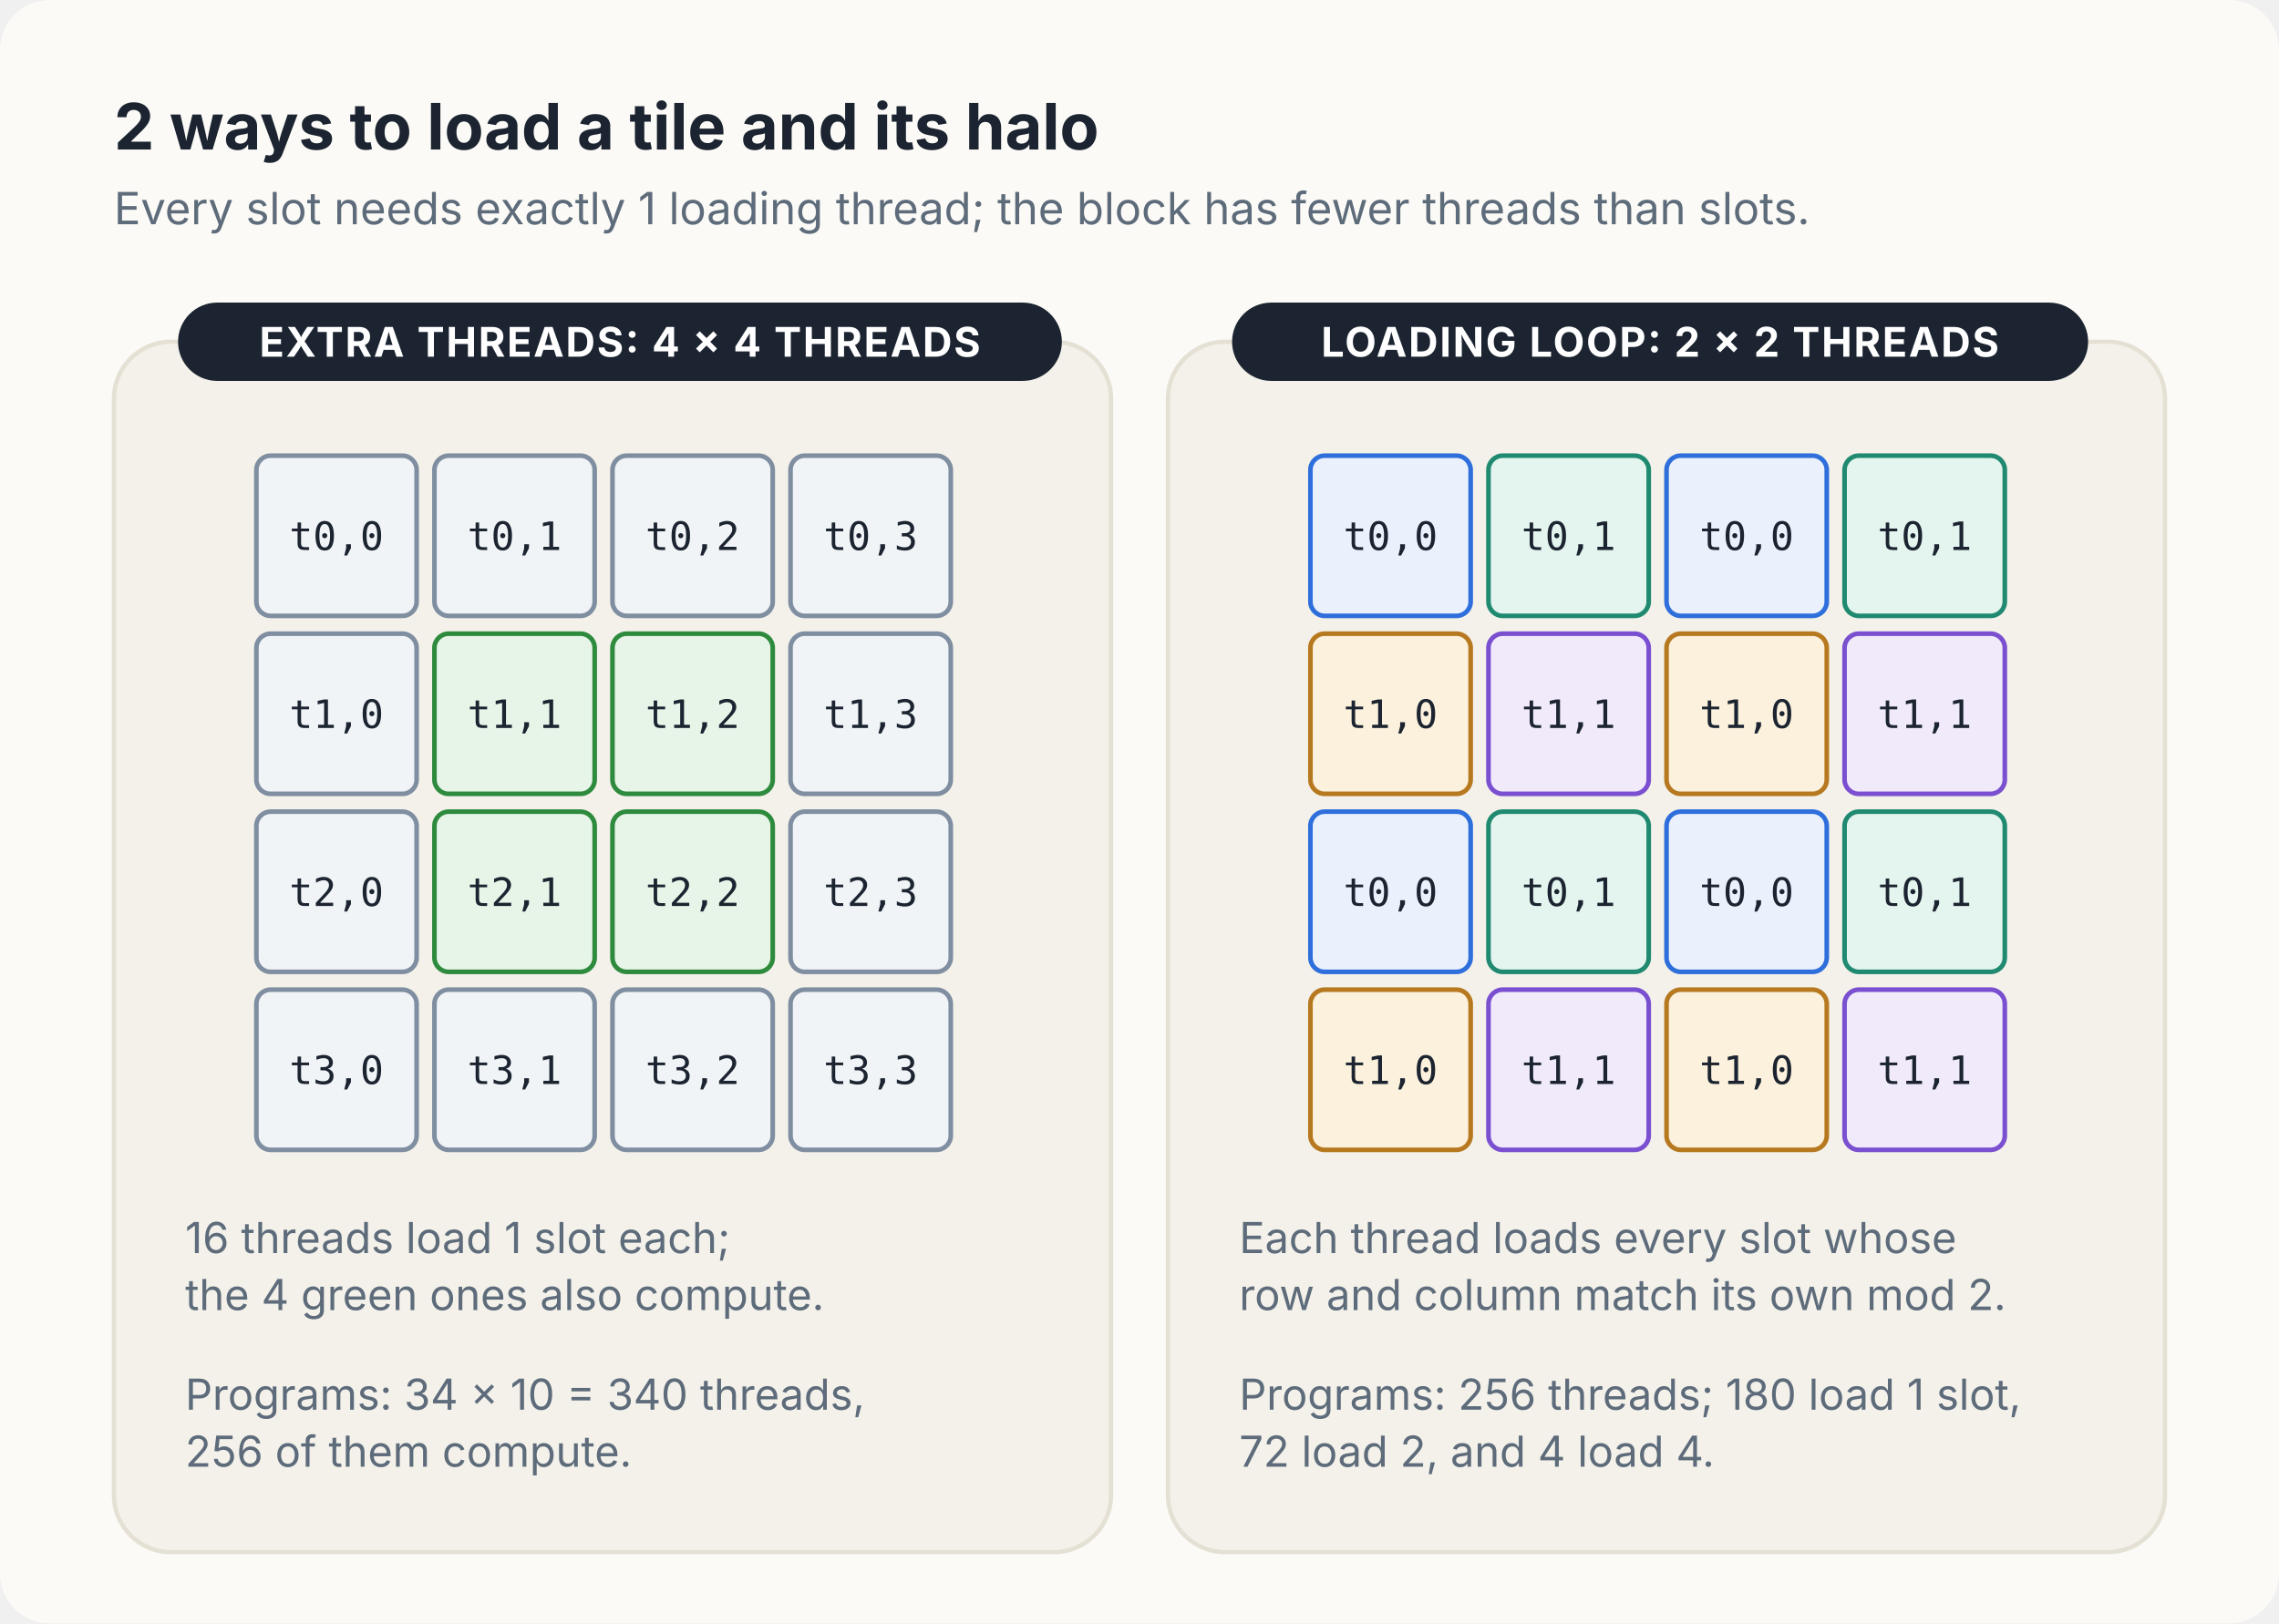
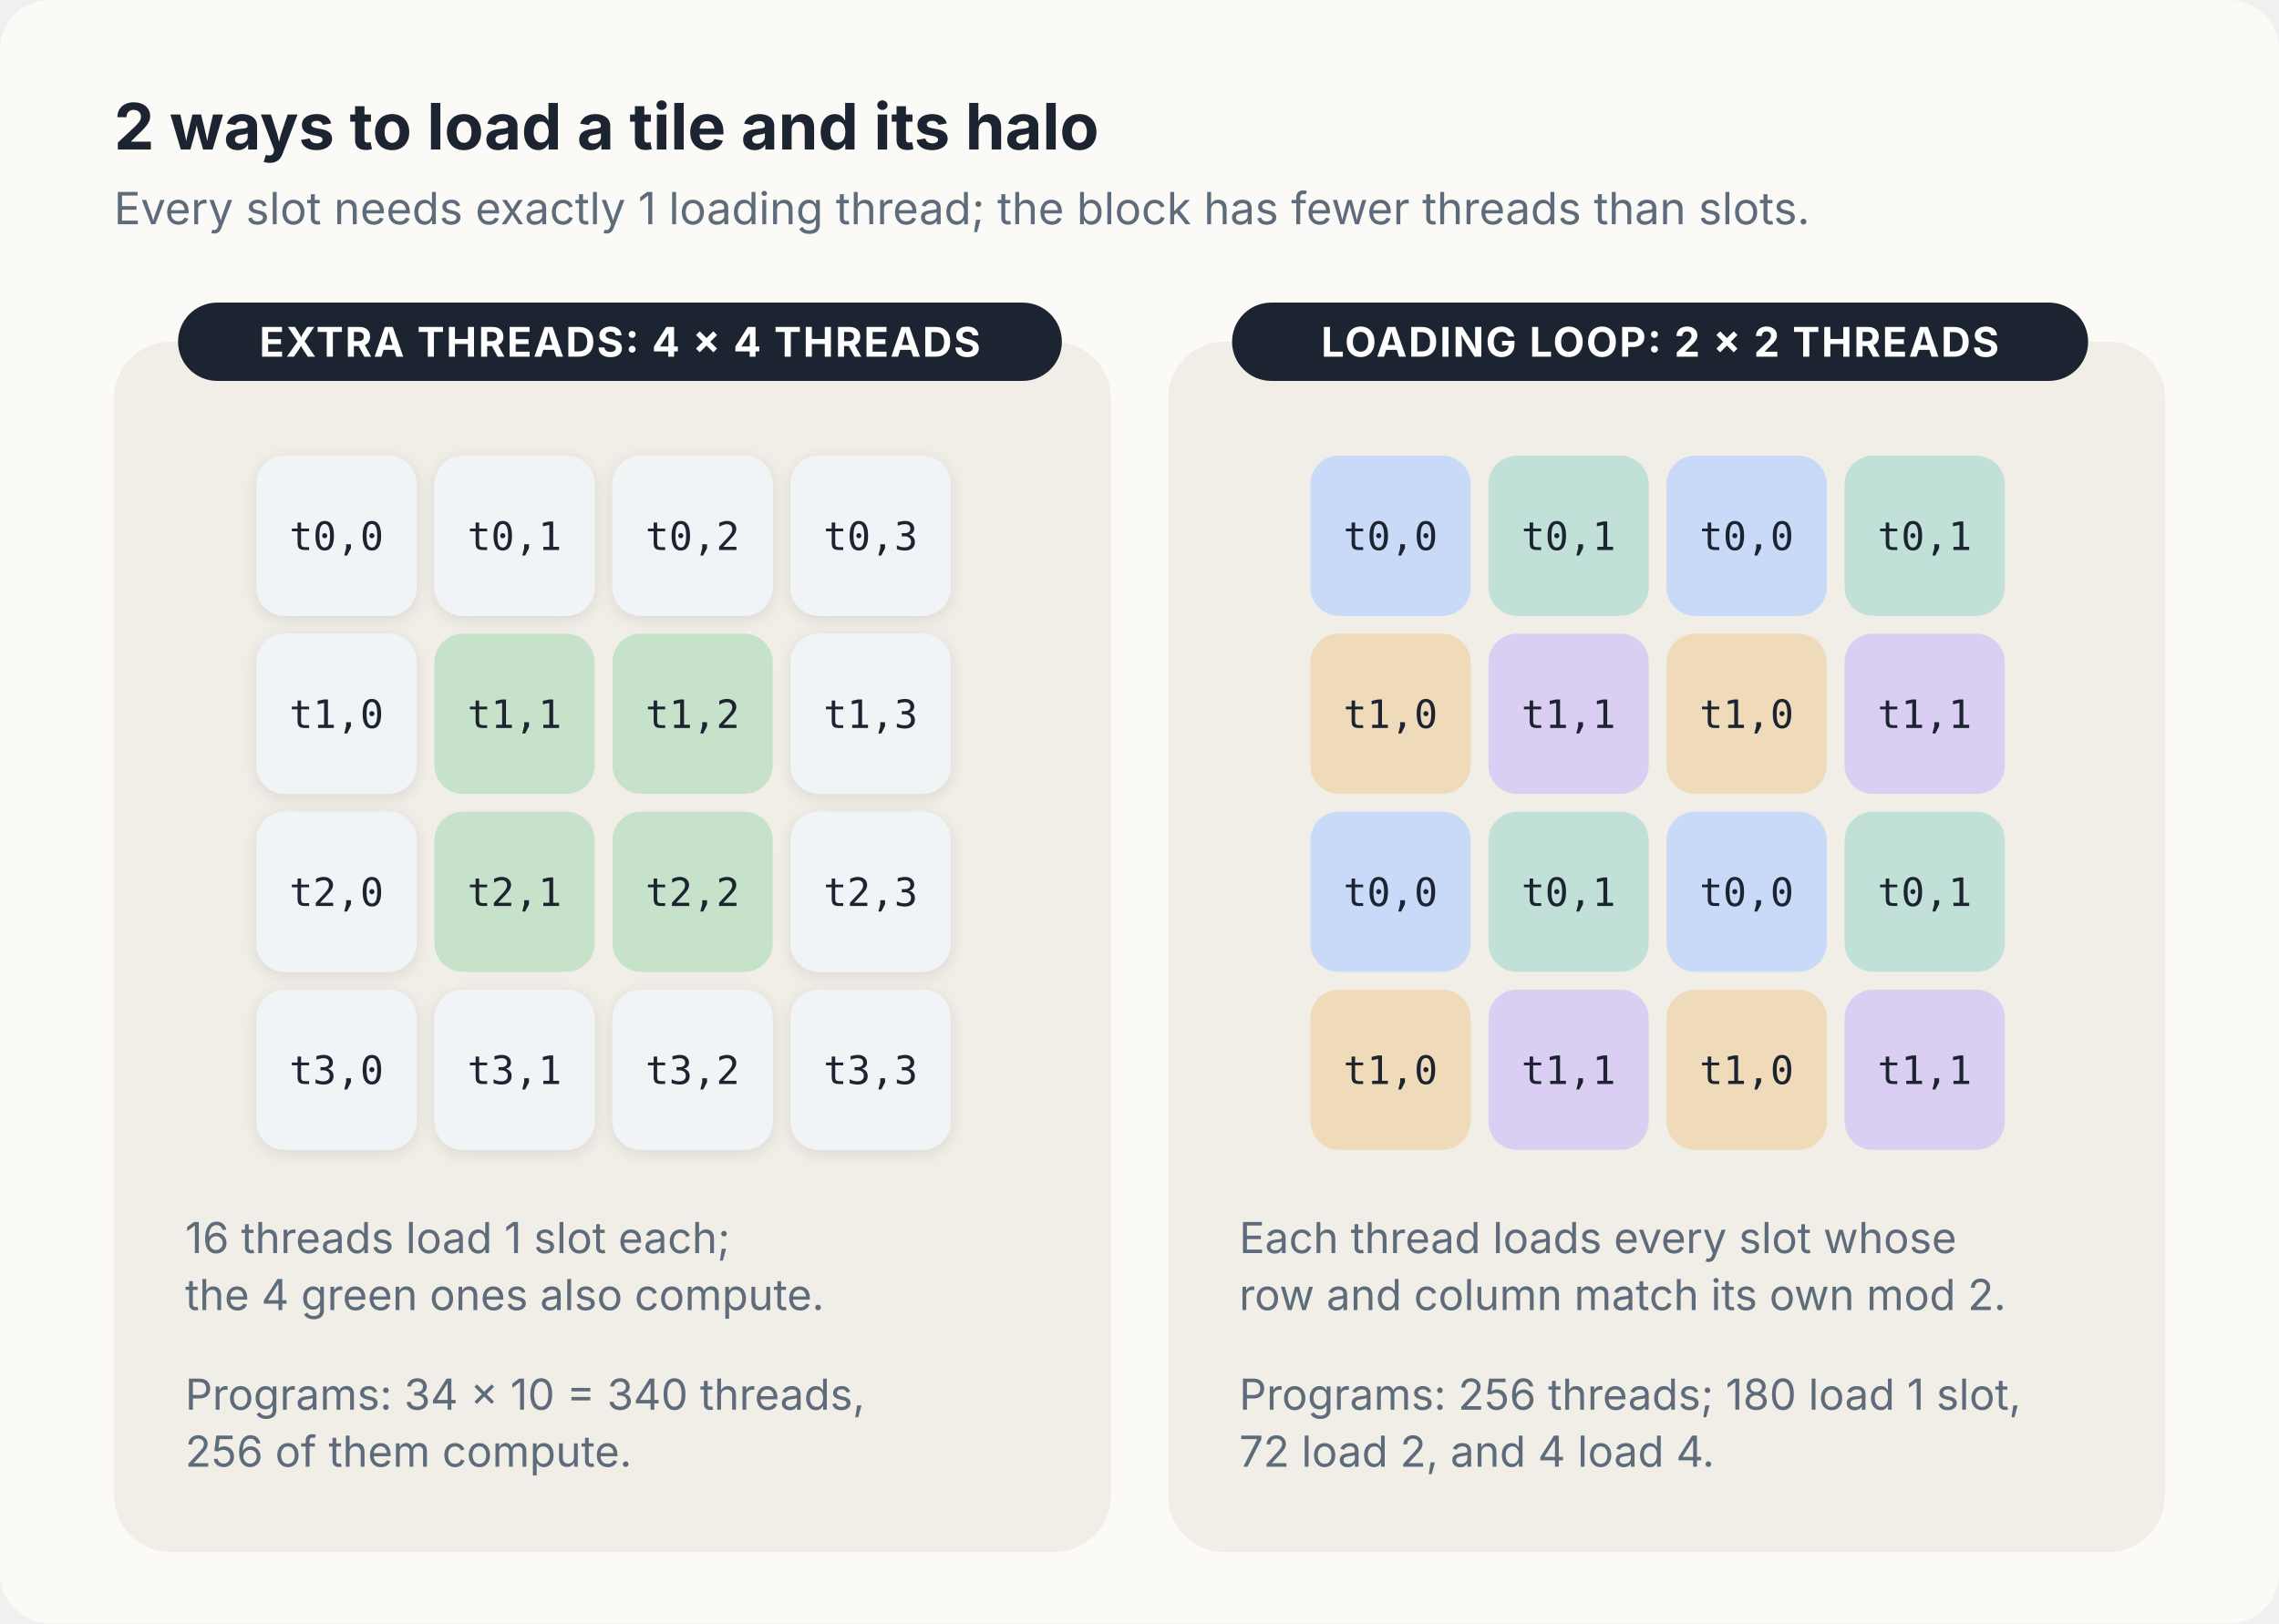
<svg xmlns="http://www.w3.org/2000/svg" viewBox="0 0 640 456" width="640" height="456" role="img" aria-label="Two ways to load the 4 by 4 tile of block (1, 1). Left, extra threads: the block has 4 by 4 = 16 threads, 1 per slot; all 16 load, and only the inner 4 compute. Right, a loop: the block has 2 by 2 = 4 threads, and each loads 4 slots, at rows threadIdx.y and threadIdx.y + 2 and columns threadIdx.x and threadIdx.x + 2; the slots are colored by the thread that loads them. A note gives the counts for the programs: 34 by 10 = 340 threads, 256 of which compute; or 256 threads, of which 180 load 1 slot, 72 load 2 and 4 load 4.">
+   <defs>
+     <filter id="m3-shadow" x="-10%" y="-20%" width="120%" height="160%">
+       <feDropShadow dx="0" dy="1" stdDeviation="1" flood-color="#000" flood-opacity="0.18" />
+       <feDropShadow dx="0" dy="1" stdDeviation="2" flood-color="#000" flood-opacity="0.10" />
+     </filter>
+   </defs>
  <style>
    text { font-family: Inter, "Segoe UI", "Helvetica Neue", Helvetica, Arial, sans-serif; fill: #1B2430; }
    .title { font-size: 18px; font-weight: 650; }
    .lede { font-size: 12.5px; fill: #5D6B7A; }
    .name { font-size: 14px; font-weight: 650; }
    .sub { font-size: 12px; fill: #5D6B7A; }
    .note { font-size: 12px; fill: #5D6B7A; }
    .tab { font-size: 11.5px; font-weight: 650; letter-spacing: 0.04em; fill: #5D6B7A; }
    .mono { font-family: "JetBrains Mono", "SF Mono", Menlo, Consolas, monospace; font-size: 12px; }
    .dim { fill: #8794A3; }
    .strong { font-weight: 700; }
    .trap { fill: #CF4526; font-weight: 700; }
    .pill { font-size: 11px; font-weight: 600; }
    .wire { fill: none; stroke: #3F5873; stroke-width: 1.8; stroke-linecap: round; stroke-linejoin: round; }
    .wire.danger { stroke: #CF4526; stroke-dasharray: 6 5; }
    .wire.idle { stroke: #7F8EA0; stroke-dasharray: 2 5; }
  </style>
  <defs>
    <filter id="lift" x="-10%" y="-10%" width="120%" height="135%">
      <feDropShadow dx="0" dy="2" stdDeviation="3" flood-color="#1B2430" flood-opacity="0.13" />
    </filter>
    <linearGradient id="thor-body" x1="0" y1="0" x2="0" y2="1">
      <stop offset="0" stop-color="#C6CCD5" />
      <stop offset="1" stop-color="#979EA9" />
    </linearGradient>
    <linearGradient id="switch-body" x1="0" y1="0" x2="0" y2="1">
      <stop offset="0" stop-color="#3B4656" />
      <stop offset="1" stop-color="#232B37" />
    </linearGradient>
-     <marker id="head" viewBox="0 0 10 10" refX="8.5" refY="5" markerUnits="userSpaceOnUse" markerWidth="11" markerHeight="11" orient="auto">
-       <path d="M0.5,1 L9,5 L0.5,9 Z" fill="#3F5873" />
+     <marker id="head" viewBox="0 0 12 9" refX="6" refY="4.5" markerUnits="userSpaceOnUse" markerWidth="12" markerHeight="9" orient="auto">
+       <path d="M0,0 L12,4.5 L0,9 L3.5,4.5 Z" fill="#3F5873" />
    </marker>
-     <marker id="head-danger" viewBox="0 0 10 10" refX="8.5" refY="5" markerUnits="userSpaceOnUse" markerWidth="11" markerHeight="11" orient="auto">
-       <path d="M0.5,1 L9,5 L0.5,9 Z" fill="#CF4526" />
+     <marker id="head-danger" viewBox="0 0 12 9" refX="6" refY="4.5" markerUnits="userSpaceOnUse" markerWidth="12" markerHeight="9" orient="auto">
+       <path d="M0,0 L12,4.5 L0,9 L3.5,4.5 Z" fill="#CF4526" />
    </marker>
-     <marker id="head-idle" viewBox="0 0 10 10" refX="8.5" refY="5" markerUnits="userSpaceOnUse" markerWidth="11" markerHeight="11" orient="auto">
-       <path d="M0.5,1 L9,5 L0.5,9 Z" fill="#7F8EA0" />
+     <marker id="head-idle" viewBox="0 0 12 9" refX="6" refY="4.5" markerUnits="userSpaceOnUse" markerWidth="12" markerHeight="9" orient="auto">
+       <path d="M0,0 L12,4.5 L0,9 L3.5,4.5 Z" fill="#7F8EA0" />
    </marker>
  </defs>
  <rect width="640" height="456" rx="14" fill="#FBFAF6" />
  <text x="32.0" y="42.0" class="title" text-anchor="start" xml:space="preserve">2 ways to load a tile and its halo</text>
  <text x="32.0" y="63.0" class="lede" text-anchor="start" xml:space="preserve">Every slot needs exactly 1 loading thread; the block has fewer threads than slots.</text>
-   <rect x="32" y="96" width="280" height="340" rx="16" fill="#F3F1EA" stroke="#E4E0D4" stroke-width="1.2" />
+   <rect x="32" y="96" width="280" height="340" rx="16" fill="#F0EEE6" stroke="none" stroke-width="1.2" />
  <rect x="50" y="85" width="248.2" height="22" rx="11" fill="#1B2430" />
  <text x="174.1" y="100.2" class="tab" text-anchor="middle" style="fill:#FFFFFF" xml:space="preserve">EXTRA THREADS: 4 × 4 THREADS</text>
-   <rect x="328" y="96" width="280" height="340" rx="16" fill="#F3F1EA" stroke="#E4E0D4" stroke-width="1.2" />
+   <rect x="328" y="96" width="280" height="340" rx="16" fill="#F0EEE6" stroke="none" stroke-width="1.2" />
  <rect x="346" y="85" width="240.4" height="22" rx="11" fill="#1B2430" />
  <text x="466.2" y="100.2" class="tab" text-anchor="middle" style="fill:#FFFFFF" xml:space="preserve">LOADING LOOP: 2 × 2 THREADS</text>
-   <rect x="72.0" y="128.0" width="45.0" height="45.0" rx="4" fill="#F1F4F7" stroke="#7F8EA0" stroke-width="1.3" />
+   <rect filter="url(#m3-shadow)" x="72.0" y="128.0" width="45.0" height="45.0" rx="8" fill="#F1F4F7" stroke="none" stroke-width="1.3" />
  <text x="94.5" y="154.5" class="mono" text-anchor="middle" style="font-size:11px;fill:#1B2430" xml:space="preserve">t0,0</text>
-   <rect x="122.0" y="128.0" width="45.0" height="45.0" rx="4" fill="#F1F4F7" stroke="#7F8EA0" stroke-width="1.3" />
+   <rect filter="url(#m3-shadow)" x="122.0" y="128.0" width="45.0" height="45.0" rx="8" fill="#F1F4F7" stroke="none" stroke-width="1.3" />
  <text x="144.5" y="154.5" class="mono" text-anchor="middle" style="font-size:11px;fill:#1B2430" xml:space="preserve">t0,1</text>
-   <rect x="172.0" y="128.0" width="45.0" height="45.0" rx="4" fill="#F1F4F7" stroke="#7F8EA0" stroke-width="1.3" />
+   <rect filter="url(#m3-shadow)" x="172.0" y="128.0" width="45.0" height="45.0" rx="8" fill="#F1F4F7" stroke="none" stroke-width="1.3" />
  <text x="194.5" y="154.5" class="mono" text-anchor="middle" style="font-size:11px;fill:#1B2430" xml:space="preserve">t0,2</text>
-   <rect x="222.0" y="128.0" width="45.0" height="45.0" rx="4" fill="#F1F4F7" stroke="#7F8EA0" stroke-width="1.3" />
+   <rect filter="url(#m3-shadow)" x="222.0" y="128.0" width="45.0" height="45.0" rx="8" fill="#F1F4F7" stroke="none" stroke-width="1.3" />
  <text x="244.5" y="154.5" class="mono" text-anchor="middle" style="font-size:11px;fill:#1B2430" xml:space="preserve">t0,3</text>
-   <rect x="72.0" y="178.0" width="45.0" height="45.0" rx="4" fill="#F1F4F7" stroke="#7F8EA0" stroke-width="1.3" />
+   <rect filter="url(#m3-shadow)" x="72.0" y="178.0" width="45.0" height="45.0" rx="8" fill="#F1F4F7" stroke="none" stroke-width="1.3" />
  <text x="94.5" y="204.5" class="mono" text-anchor="middle" style="font-size:11px;fill:#1B2430" xml:space="preserve">t1,0</text>
-   <rect x="122.0" y="178.0" width="45.0" height="45.0" rx="4" fill="#E7F5E9" stroke="#2E8B3D" stroke-width="1.3" />
+   <rect x="122.0" y="178.0" width="45.0" height="45.0" rx="8" fill="#C6E2CA" stroke="none" stroke-width="1.3" />
  <text x="144.5" y="204.5" class="mono" text-anchor="middle" style="font-size:11px;fill:#1B2430" xml:space="preserve">t1,1</text>
-   <rect x="172.0" y="178.0" width="45.0" height="45.0" rx="4" fill="#E7F5E9" stroke="#2E8B3D" stroke-width="1.3" />
+   <rect x="172.0" y="178.0" width="45.0" height="45.0" rx="8" fill="#C6E2CA" stroke="none" stroke-width="1.3" />
  <text x="194.5" y="204.5" class="mono" text-anchor="middle" style="font-size:11px;fill:#1B2430" xml:space="preserve">t1,2</text>
-   <rect x="222.0" y="178.0" width="45.0" height="45.0" rx="4" fill="#F1F4F7" stroke="#7F8EA0" stroke-width="1.3" />
+   <rect filter="url(#m3-shadow)" x="222.0" y="178.0" width="45.0" height="45.0" rx="8" fill="#F1F4F7" stroke="none" stroke-width="1.3" />
  <text x="244.5" y="204.5" class="mono" text-anchor="middle" style="font-size:11px;fill:#1B2430" xml:space="preserve">t1,3</text>
-   <rect x="72.0" y="228.0" width="45.0" height="45.0" rx="4" fill="#F1F4F7" stroke="#7F8EA0" stroke-width="1.3" />
+   <rect filter="url(#m3-shadow)" x="72.0" y="228.0" width="45.0" height="45.0" rx="8" fill="#F1F4F7" stroke="none" stroke-width="1.3" />
  <text x="94.5" y="254.5" class="mono" text-anchor="middle" style="font-size:11px;fill:#1B2430" xml:space="preserve">t2,0</text>
-   <rect x="122.0" y="228.0" width="45.0" height="45.0" rx="4" fill="#E7F5E9" stroke="#2E8B3D" stroke-width="1.3" />
+   <rect x="122.0" y="228.0" width="45.0" height="45.0" rx="8" fill="#C6E2CA" stroke="none" stroke-width="1.3" />
  <text x="144.5" y="254.5" class="mono" text-anchor="middle" style="font-size:11px;fill:#1B2430" xml:space="preserve">t2,1</text>
-   <rect x="172.0" y="228.0" width="45.0" height="45.0" rx="4" fill="#E7F5E9" stroke="#2E8B3D" stroke-width="1.3" />
+   <rect x="172.0" y="228.0" width="45.0" height="45.0" rx="8" fill="#C6E2CA" stroke="none" stroke-width="1.3" />
  <text x="194.5" y="254.5" class="mono" text-anchor="middle" style="font-size:11px;fill:#1B2430" xml:space="preserve">t2,2</text>
-   <rect x="222.0" y="228.0" width="45.0" height="45.0" rx="4" fill="#F1F4F7" stroke="#7F8EA0" stroke-width="1.3" />
+   <rect filter="url(#m3-shadow)" x="222.0" y="228.0" width="45.0" height="45.0" rx="8" fill="#F1F4F7" stroke="none" stroke-width="1.3" />
  <text x="244.5" y="254.5" class="mono" text-anchor="middle" style="font-size:11px;fill:#1B2430" xml:space="preserve">t2,3</text>
-   <rect x="72.0" y="278.0" width="45.0" height="45.0" rx="4" fill="#F1F4F7" stroke="#7F8EA0" stroke-width="1.3" />
+   <rect filter="url(#m3-shadow)" x="72.0" y="278.0" width="45.0" height="45.0" rx="8" fill="#F1F4F7" stroke="none" stroke-width="1.3" />
  <text x="94.5" y="304.5" class="mono" text-anchor="middle" style="font-size:11px;fill:#1B2430" xml:space="preserve">t3,0</text>
-   <rect x="122.0" y="278.0" width="45.0" height="45.0" rx="4" fill="#F1F4F7" stroke="#7F8EA0" stroke-width="1.3" />
+   <rect filter="url(#m3-shadow)" x="122.0" y="278.0" width="45.0" height="45.0" rx="8" fill="#F1F4F7" stroke="none" stroke-width="1.3" />
  <text x="144.5" y="304.5" class="mono" text-anchor="middle" style="font-size:11px;fill:#1B2430" xml:space="preserve">t3,1</text>
-   <rect x="172.0" y="278.0" width="45.0" height="45.0" rx="4" fill="#F1F4F7" stroke="#7F8EA0" stroke-width="1.3" />
+   <rect filter="url(#m3-shadow)" x="172.0" y="278.0" width="45.0" height="45.0" rx="8" fill="#F1F4F7" stroke="none" stroke-width="1.3" />
  <text x="194.5" y="304.5" class="mono" text-anchor="middle" style="font-size:11px;fill:#1B2430" xml:space="preserve">t3,2</text>
-   <rect x="222.0" y="278.0" width="45.0" height="45.0" rx="4" fill="#F1F4F7" stroke="#7F8EA0" stroke-width="1.3" />
+   <rect filter="url(#m3-shadow)" x="222.0" y="278.0" width="45.0" height="45.0" rx="8" fill="#F1F4F7" stroke="none" stroke-width="1.3" />
  <text x="244.5" y="304.5" class="mono" text-anchor="middle" style="font-size:11px;fill:#1B2430" xml:space="preserve">t3,3</text>
-   <rect x="368.0" y="128.0" width="45.0" height="45.0" rx="4" fill="#EAF1FD" stroke="#2F6FDB" stroke-width="1.3" />
+   <rect x="368.0" y="128.0" width="45.0" height="45.0" rx="8" fill="#C8DAF7" stroke="none" stroke-width="1.3" />
  <text x="390.5" y="154.5" class="mono" text-anchor="middle" style="font-size:11px;fill:#1B2430" xml:space="preserve">t0,0</text>
-   <rect x="418.0" y="128.0" width="45.0" height="45.0" rx="4" fill="#E4F4EF" stroke="#1F8A70" stroke-width="1.3" />
+   <rect x="418.0" y="128.0" width="45.0" height="45.0" rx="8" fill="#C1E1D8" stroke="none" stroke-width="1.3" />
  <text x="440.5" y="154.5" class="mono" text-anchor="middle" style="font-size:11px;fill:#1B2430" xml:space="preserve">t0,1</text>
-   <rect x="468.0" y="128.0" width="45.0" height="45.0" rx="4" fill="#EAF1FD" stroke="#2F6FDB" stroke-width="1.3" />
+   <rect x="468.0" y="128.0" width="45.0" height="45.0" rx="8" fill="#C8DAF7" stroke="none" stroke-width="1.3" />
  <text x="490.5" y="154.5" class="mono" text-anchor="middle" style="font-size:11px;fill:#1B2430" xml:space="preserve">t0,0</text>
-   <rect x="518.0" y="128.0" width="45.0" height="45.0" rx="4" fill="#E4F4EF" stroke="#1F8A70" stroke-width="1.3" />
+   <rect x="518.0" y="128.0" width="45.0" height="45.0" rx="8" fill="#C1E1D8" stroke="none" stroke-width="1.3" />
  <text x="540.5" y="154.5" class="mono" text-anchor="middle" style="font-size:11px;fill:#1B2430" xml:space="preserve">t0,1</text>
-   <rect x="368.0" y="178.0" width="45.0" height="45.0" rx="4" fill="#FBF1DC" stroke="#B7791F" stroke-width="1.3" />
+   <rect x="368.0" y="178.0" width="45.0" height="45.0" rx="8" fill="#EFDBBA" stroke="none" stroke-width="1.3" />
  <text x="390.5" y="204.5" class="mono" text-anchor="middle" style="font-size:11px;fill:#1B2430" xml:space="preserve">t1,0</text>
-   <rect x="418.0" y="178.0" width="45.0" height="45.0" rx="4" fill="#F0EAFB" stroke="#7A4FD0" stroke-width="1.3" />
+   <rect x="418.0" y="178.0" width="45.0" height="45.0" rx="8" fill="#DBCEF3" stroke="none" stroke-width="1.3" />
  <text x="440.5" y="204.5" class="mono" text-anchor="middle" style="font-size:11px;fill:#1B2430" xml:space="preserve">t1,1</text>
-   <rect x="468.0" y="178.0" width="45.0" height="45.0" rx="4" fill="#FBF1DC" stroke="#B7791F" stroke-width="1.3" />
+   <rect x="468.0" y="178.0" width="45.0" height="45.0" rx="8" fill="#EFDBBA" stroke="none" stroke-width="1.3" />
  <text x="490.5" y="204.5" class="mono" text-anchor="middle" style="font-size:11px;fill:#1B2430" xml:space="preserve">t1,0</text>
-   <rect x="518.0" y="178.0" width="45.0" height="45.0" rx="4" fill="#F0EAFB" stroke="#7A4FD0" stroke-width="1.3" />
+   <rect x="518.0" y="178.0" width="45.0" height="45.0" rx="8" fill="#DBCEF3" stroke="none" stroke-width="1.3" />
  <text x="540.5" y="204.5" class="mono" text-anchor="middle" style="font-size:11px;fill:#1B2430" xml:space="preserve">t1,1</text>
-   <rect x="368.0" y="228.0" width="45.0" height="45.0" rx="4" fill="#EAF1FD" stroke="#2F6FDB" stroke-width="1.3" />
+   <rect x="368.0" y="228.0" width="45.0" height="45.0" rx="8" fill="#C8DAF7" stroke="none" stroke-width="1.3" />
  <text x="390.5" y="254.5" class="mono" text-anchor="middle" style="font-size:11px;fill:#1B2430" xml:space="preserve">t0,0</text>
-   <rect x="418.0" y="228.0" width="45.0" height="45.0" rx="4" fill="#E4F4EF" stroke="#1F8A70" stroke-width="1.3" />
+   <rect x="418.0" y="228.0" width="45.0" height="45.0" rx="8" fill="#C1E1D8" stroke="none" stroke-width="1.3" />
  <text x="440.5" y="254.5" class="mono" text-anchor="middle" style="font-size:11px;fill:#1B2430" xml:space="preserve">t0,1</text>
-   <rect x="468.0" y="228.0" width="45.0" height="45.0" rx="4" fill="#EAF1FD" stroke="#2F6FDB" stroke-width="1.3" />
+   <rect x="468.0" y="228.0" width="45.0" height="45.0" rx="8" fill="#C8DAF7" stroke="none" stroke-width="1.3" />
  <text x="490.5" y="254.5" class="mono" text-anchor="middle" style="font-size:11px;fill:#1B2430" xml:space="preserve">t0,0</text>
-   <rect x="518.0" y="228.0" width="45.0" height="45.0" rx="4" fill="#E4F4EF" stroke="#1F8A70" stroke-width="1.3" />
+   <rect x="518.0" y="228.0" width="45.0" height="45.0" rx="8" fill="#C1E1D8" stroke="none" stroke-width="1.3" />
  <text x="540.5" y="254.5" class="mono" text-anchor="middle" style="font-size:11px;fill:#1B2430" xml:space="preserve">t0,1</text>
-   <rect x="368.0" y="278.0" width="45.0" height="45.0" rx="4" fill="#FBF1DC" stroke="#B7791F" stroke-width="1.3" />
+   <rect x="368.0" y="278.0" width="45.0" height="45.0" rx="8" fill="#EFDBBA" stroke="none" stroke-width="1.3" />
  <text x="390.5" y="304.5" class="mono" text-anchor="middle" style="font-size:11px;fill:#1B2430" xml:space="preserve">t1,0</text>
-   <rect x="418.0" y="278.0" width="45.0" height="45.0" rx="4" fill="#F0EAFB" stroke="#7A4FD0" stroke-width="1.3" />
+   <rect x="418.0" y="278.0" width="45.0" height="45.0" rx="8" fill="#DBCEF3" stroke="none" stroke-width="1.3" />
  <text x="440.5" y="304.5" class="mono" text-anchor="middle" style="font-size:11px;fill:#1B2430" xml:space="preserve">t1,1</text>
-   <rect x="468.0" y="278.0" width="45.0" height="45.0" rx="4" fill="#FBF1DC" stroke="#B7791F" stroke-width="1.3" />
+   <rect x="468.0" y="278.0" width="45.0" height="45.0" rx="8" fill="#EFDBBA" stroke="none" stroke-width="1.3" />
  <text x="490.5" y="304.5" class="mono" text-anchor="middle" style="font-size:11px;fill:#1B2430" xml:space="preserve">t1,0</text>
-   <rect x="518.0" y="278.0" width="45.0" height="45.0" rx="4" fill="#F0EAFB" stroke="#7A4FD0" stroke-width="1.3" />
+   <rect x="518.0" y="278.0" width="45.0" height="45.0" rx="8" fill="#DBCEF3" stroke="none" stroke-width="1.3" />
  <text x="540.5" y="304.5" class="mono" text-anchor="middle" style="font-size:11px;fill:#1B2430" xml:space="preserve">t1,1</text>
  <text x="52.0" y="352.0" class="note" text-anchor="start" xml:space="preserve">16 threads load 1 slot each;</text>
  <text x="52.0" y="368.0" class="note" text-anchor="start" xml:space="preserve">the 4 green ones also compute.</text>
  <text x="52.0" y="396.0" class="note" text-anchor="start" xml:space="preserve">Programs: 34 × 10 = 340 threads,</text>
  <text x="52.0" y="412.0" class="note" text-anchor="start" xml:space="preserve">256 of them compute.</text>
  <text x="348.0" y="352.0" class="note" text-anchor="start" xml:space="preserve">Each thread loads every slot whose</text>
  <text x="348.0" y="368.0" class="note" text-anchor="start" xml:space="preserve">row and column match its own mod 2.</text>
  <text x="348.0" y="396.0" class="note" text-anchor="start" xml:space="preserve">Programs: 256 threads; 180 load 1 slot,</text>
  <text x="348.0" y="412.0" class="note" text-anchor="start" xml:space="preserve">72 load 2, and 4 load 4.</text>
</svg>
